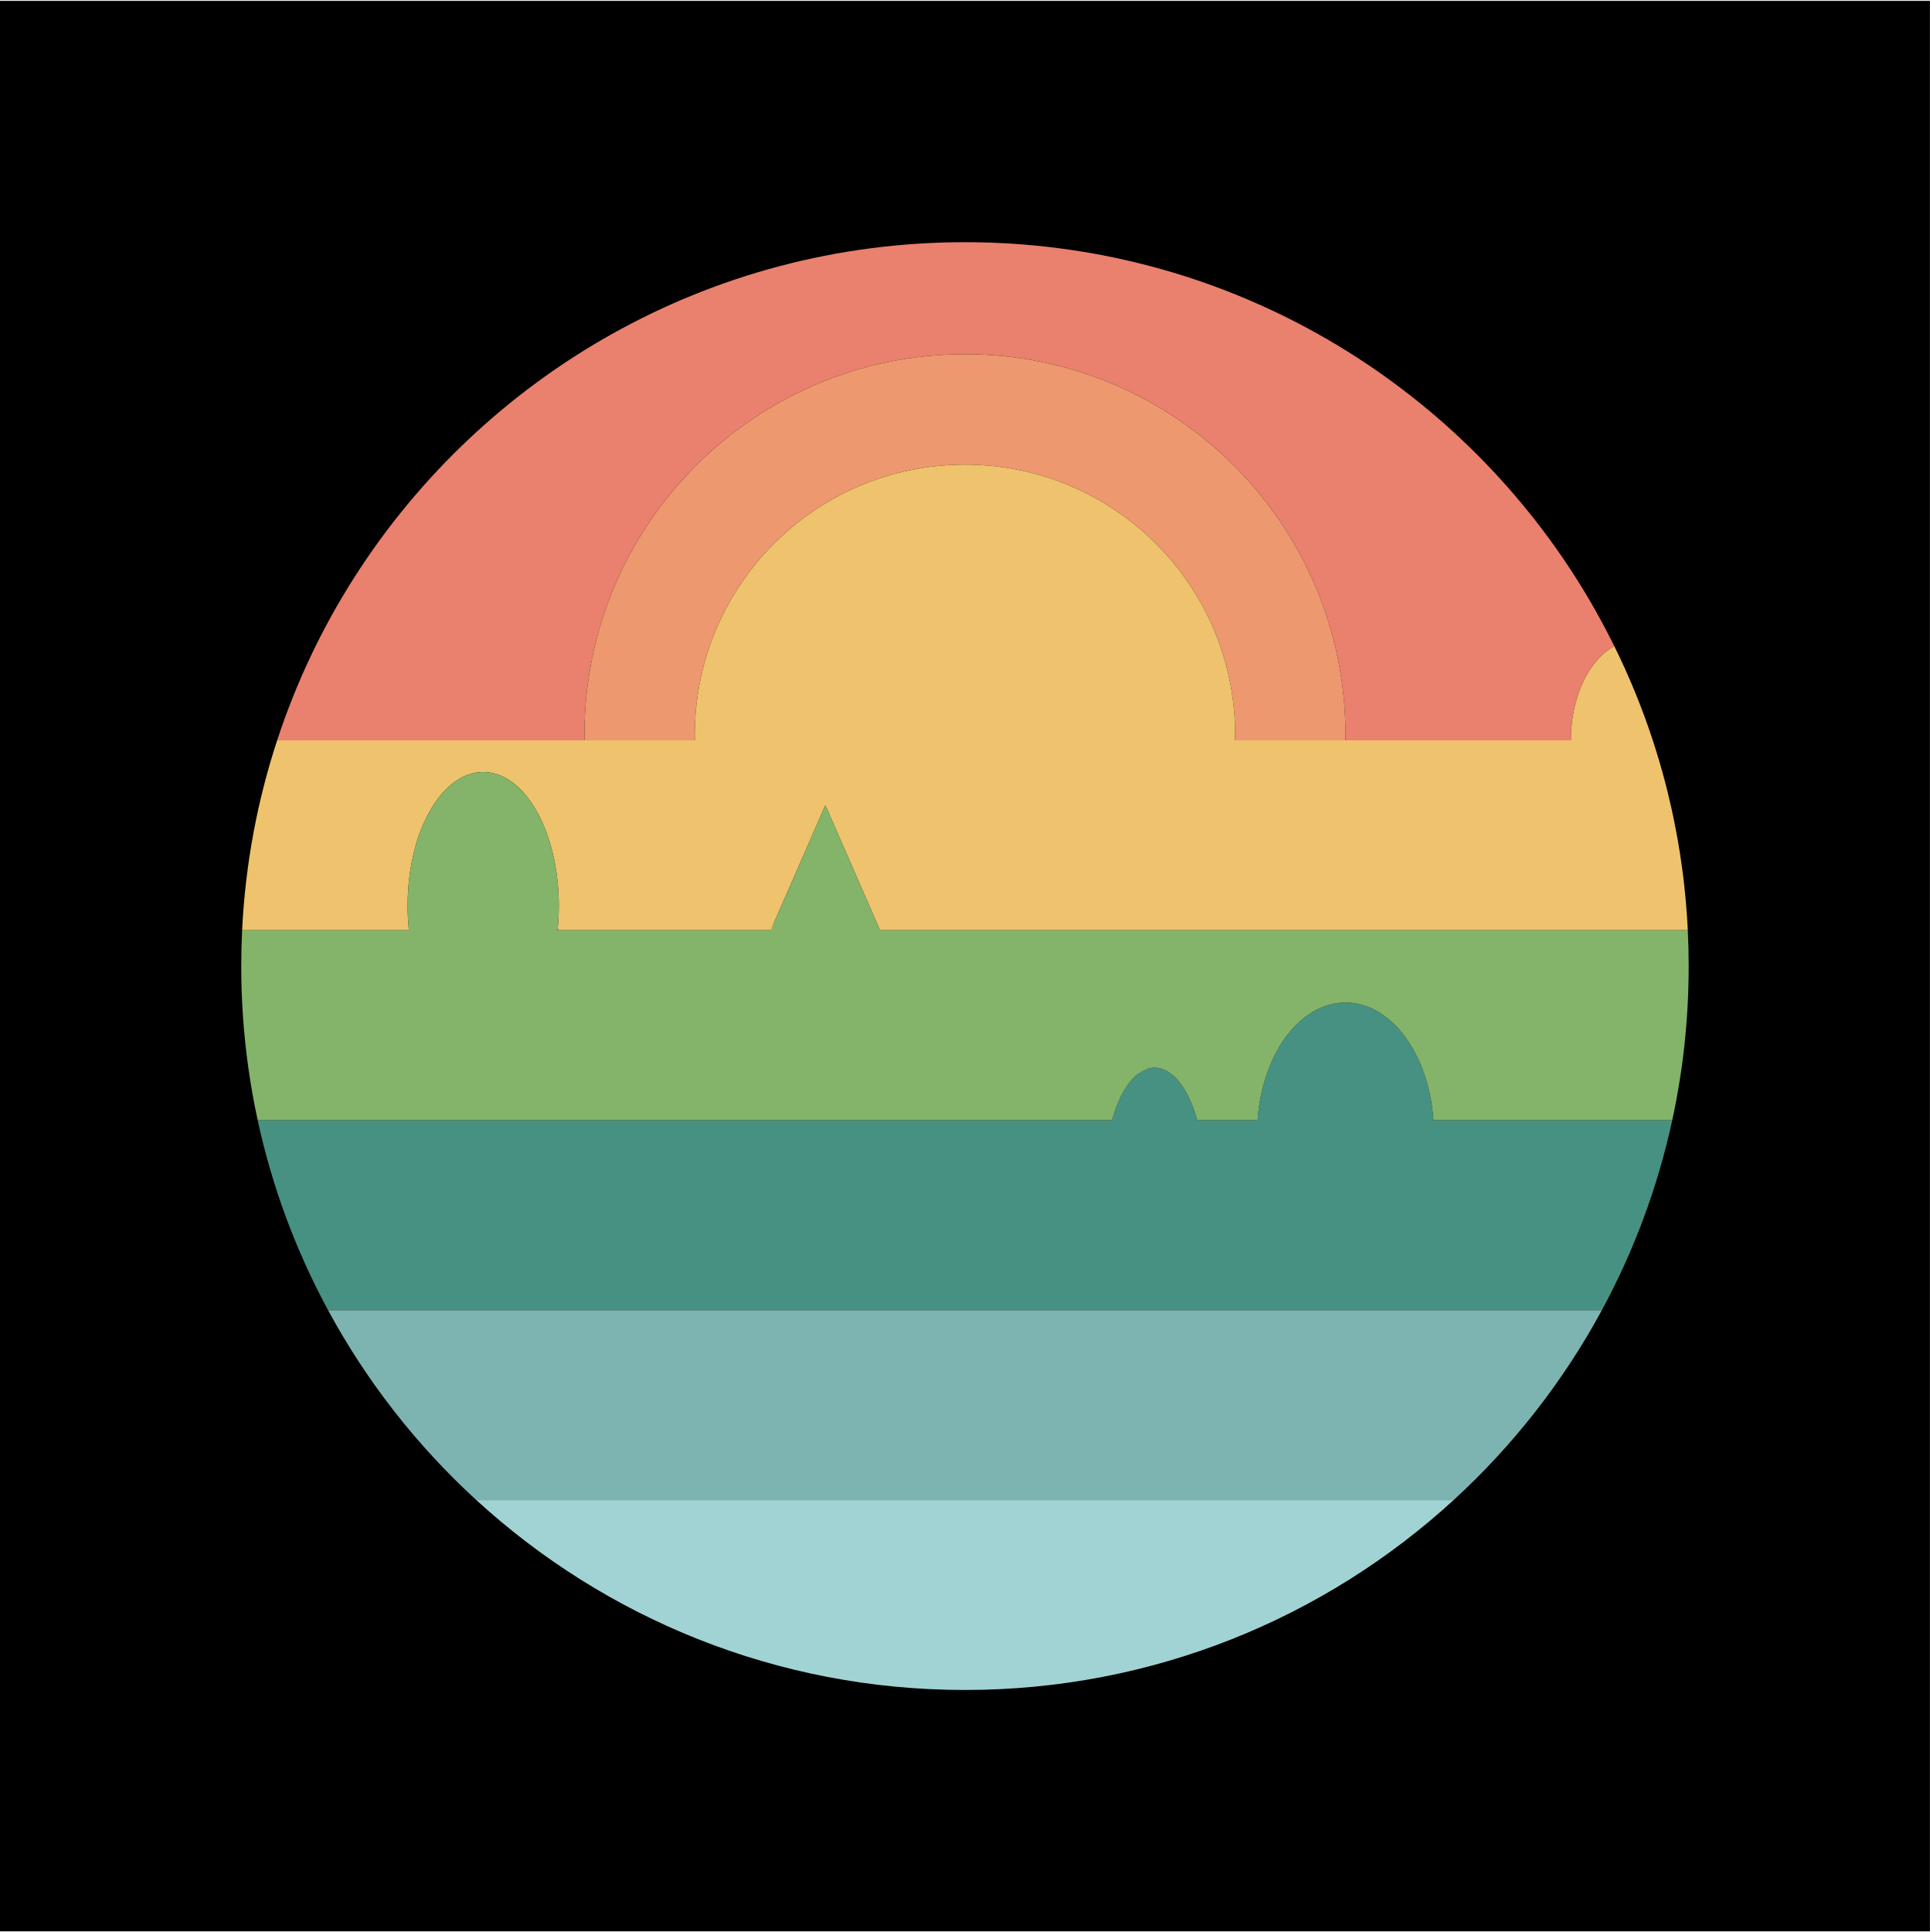
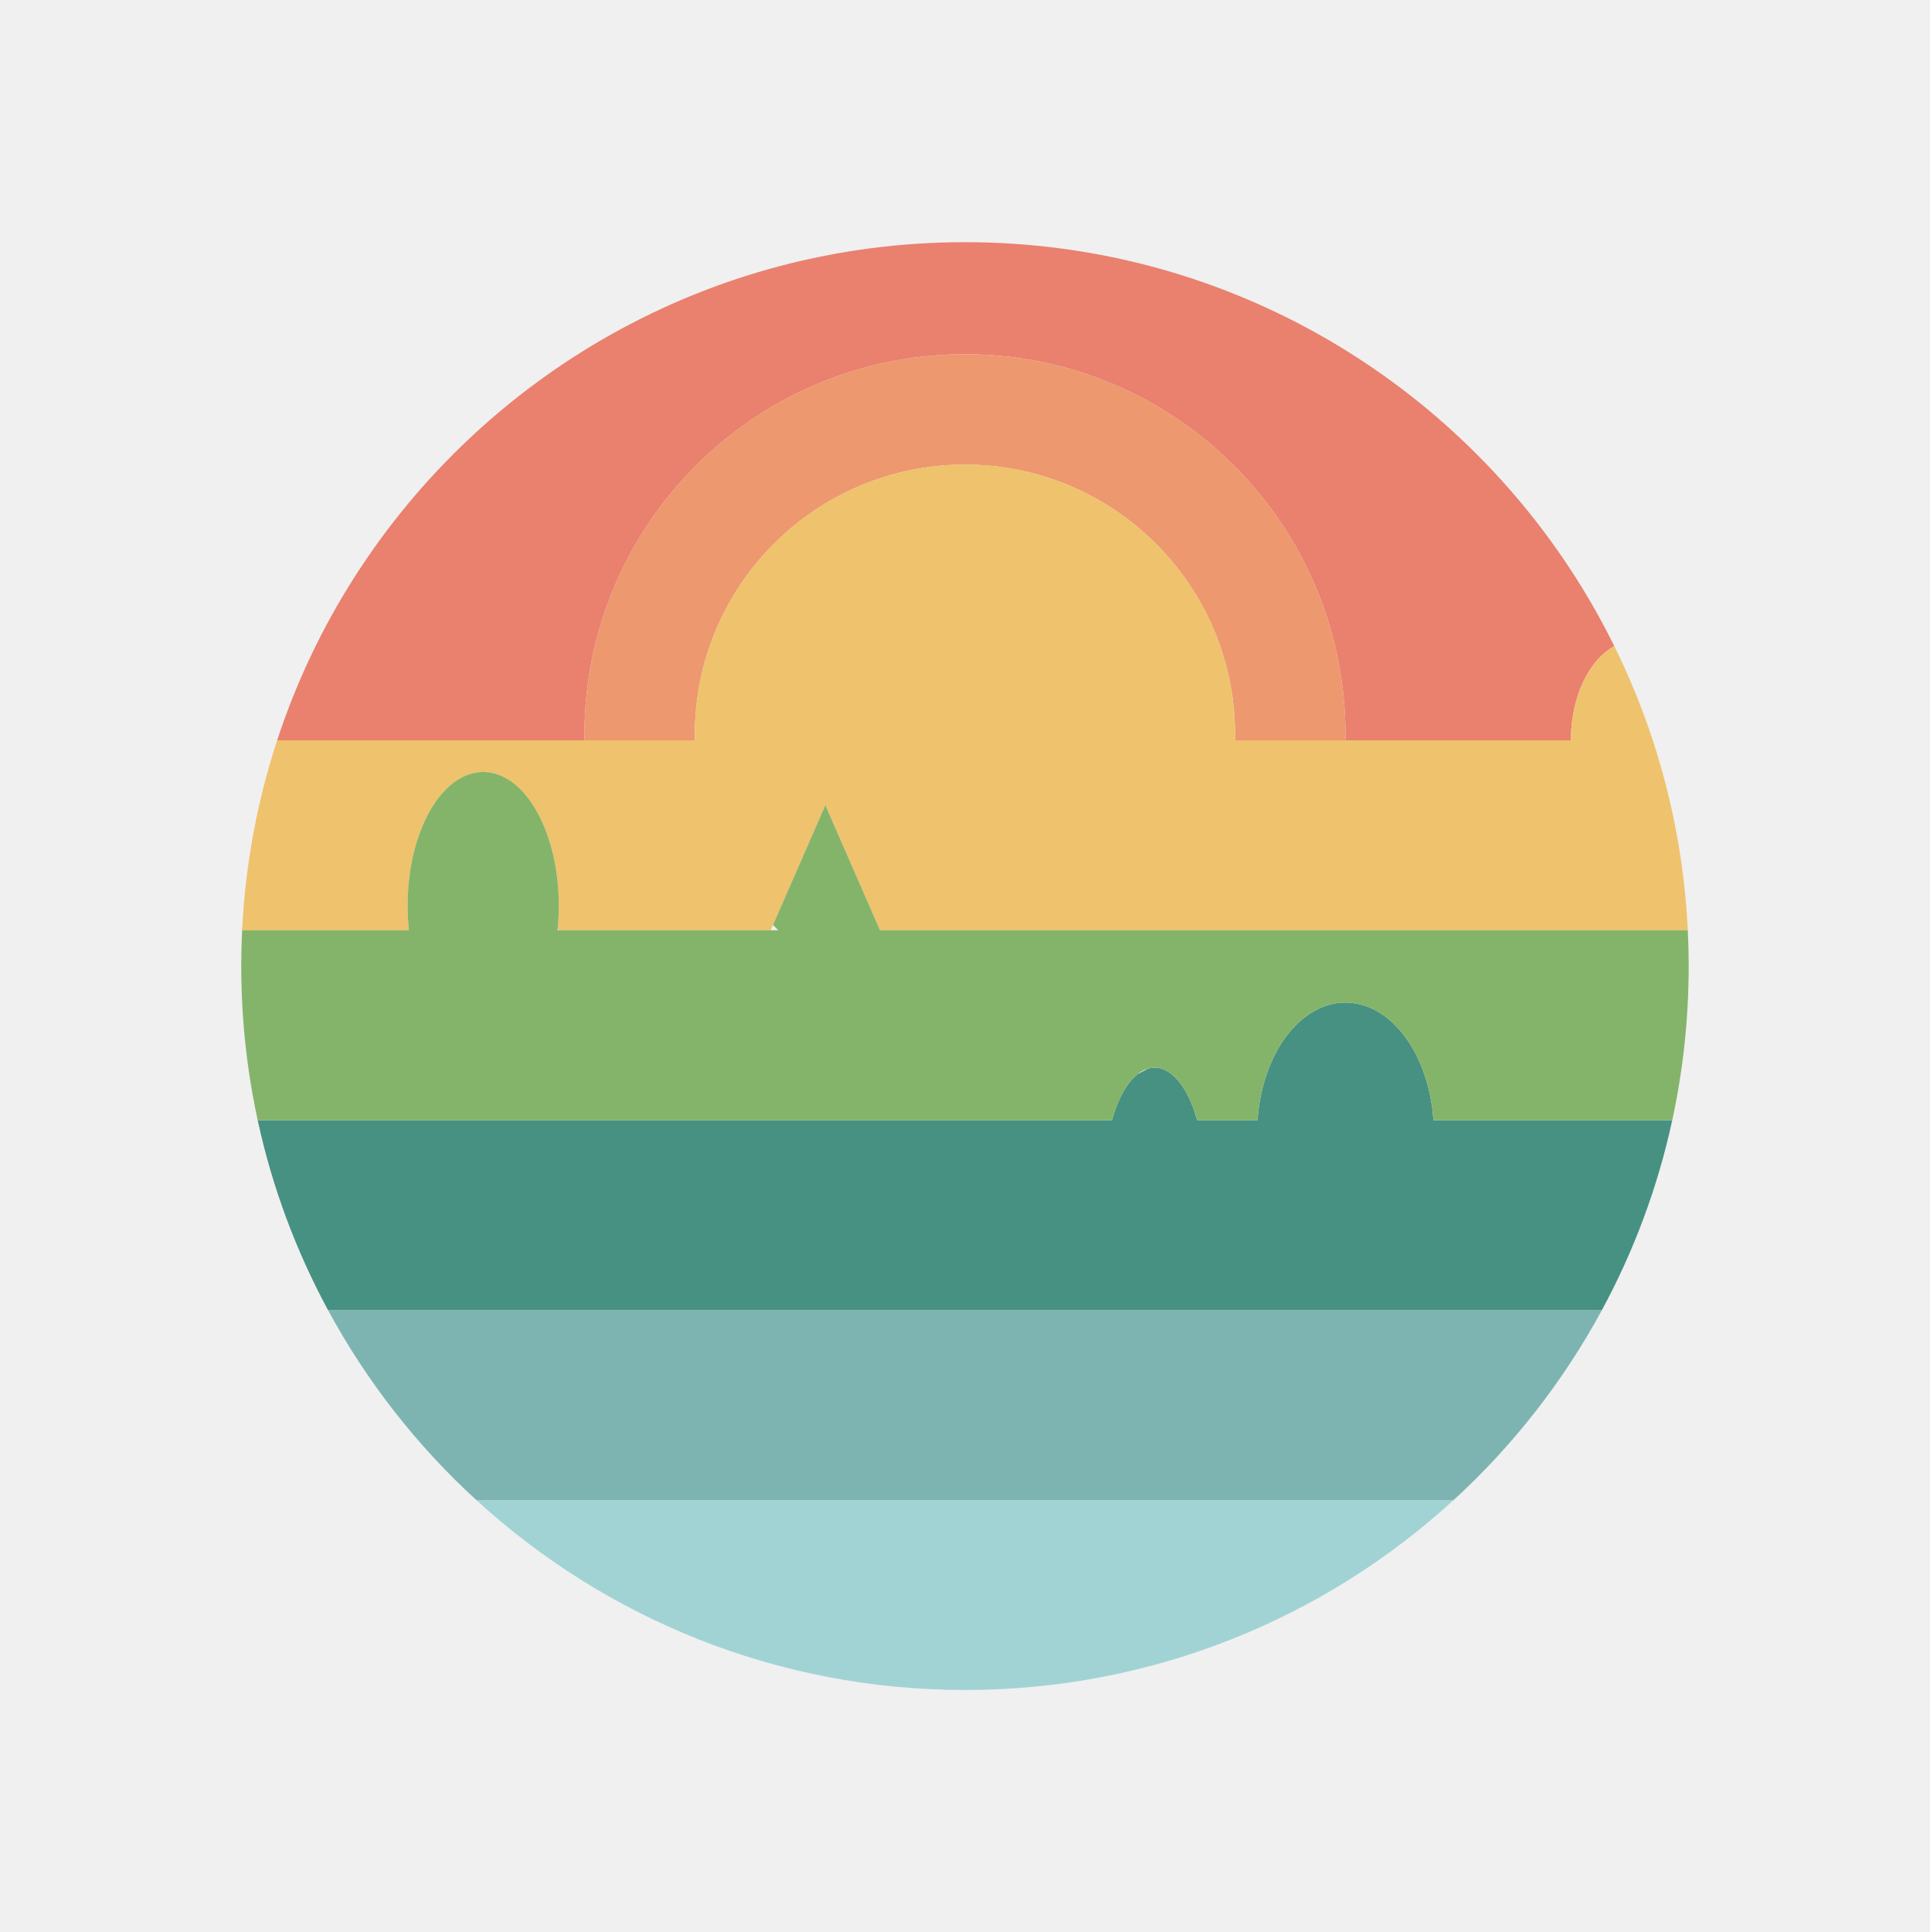
- <svg xmlns="http://www.w3.org/2000/svg" width="1200" height="1201" viewBox="0 0 1200 1201" fill="none">
-   <rect width="1200" height="1200" transform="translate(0 0.554688)" fill="black" />
-   <g clip-path="url(#clip0_336_861)">
-     <path d="M346.78 577.116C346.74 577.506 346.7 577.896 346.66 578.286H347.45L346.78 577.116ZM480.63 575.016L479.2 578.286H483.95C482.83 577.216 481.72 576.126 480.63 575.016ZM707.34 667.746C709.55 666.616 711.74 665.456 713.91 664.256C711.63 664.896 709.43 666.076 707.34 667.746Z" fill="#EA806E" />
-     <path d="M1003.74 401.645C989.6 409.335 979.08 428.665 977.09 452.105C976.86 454.745 976.75 457.445 976.75 460.175V460.215H836.58C836.6 459.085 836.61 457.945 836.61 456.815C836.61 326.125 730.67 220.185 599.99 220.185C469.31 220.185 363.37 326.125 363.37 456.815C363.37 457.945 363.37 459.085 363.4 460.215H172.33C184.17 424.085 200.46 389.975 220.57 358.525C300.5 233.465 440.57 150.555 600 150.555C759.43 150.555 899.44 233.435 979.39 358.465C984.13 365.885 988.67 373.465 992.97 381.175C996.48 387.435 999.84 393.785 1003.04 400.225C1003.28 400.695 1003.51 401.165 1003.74 401.645Z" fill="#EA806E" />
-     <path d="M836.61 456.814C836.61 457.944 836.61 459.084 836.58 460.214H767.95C767.97 459.084 767.98 457.954 767.98 456.814C767.98 364.034 692.77 288.814 599.99 288.814C507.21 288.814 432 364.034 432 456.814C432 457.954 432 459.084 432.03 460.214H363.4C363.38 459.084 363.37 457.944 363.37 456.814C363.37 326.124 469.31 220.184 599.99 220.184C730.67 220.184 836.61 326.124 836.61 456.814Z" fill="#ED986E" />
-     <path d="M480.63 575.016C481.72 576.126 482.83 577.216 483.95 578.286H479.2L480.63 575.016Z" fill="#ED986E" />
-     <path d="M713.91 664.254C711.74 665.454 709.55 666.614 707.34 667.744C709.43 666.074 711.63 664.894 713.91 664.254Z" fill="#ED986E" />
-     <path d="M903.84 932.484C823.78 1005.81 717.11 1050.55 600 1050.55C482.89 1050.55 376.22 1005.81 296.16 932.484H903.84Z" fill="#A1D3D4" />
-     <path d="M996.03 814.414C972.01 858.794 940.75 898.684 903.84 932.484H296.16C259.24 898.684 227.98 858.794 203.97 814.414H996.03Z" fill="#7DB4B1" />
-     <path d="M713.91 664.254C711.74 665.454 709.55 666.614 707.34 667.744C709.43 666.074 711.63 664.894 713.91 664.254Z" fill="#84B46A" />
-     <path d="M1049.45 578.286H547.18L513.19 500.526L480.63 575.016L479.2 578.286H347.45L346.78 577.116C347.22 572.536 347.45 567.826 347.45 563.026C347.45 517.126 326.41 479.916 300.45 479.916C297.4 479.916 294.41 480.436 291.52 481.426C269.84 488.796 253.45 522.526 253.45 563.026C253.45 568.236 253.72 573.346 254.24 578.286H150.55C152.54 537.246 160.04 497.646 172.33 460.216H432.03C432.01 459.086 432 457.956 432 456.816C432 364.036 507.21 288.816 599.99 288.816C692.77 288.816 767.98 364.036 767.98 456.816C767.98 457.956 767.97 459.086 767.95 460.216H976.75V460.176C976.75 457.446 976.86 454.746 977.09 452.106C979.08 428.666 989.6 409.336 1003.74 401.646C1013.03 420.456 1021.06 440.026 1027.67 460.216C1028.17 461.756 1028.67 463.286 1029.16 464.836C1029.5 465.916 1029.84 466.996 1030.17 468.086C1030.5 469.146 1030.82 470.216 1031.14 471.286C1031.45 472.306 1031.76 473.326 1032.05 474.356C1033.16 478.146 1034.22 481.956 1035.23 485.796C1035.68 487.526 1036.13 489.256 1036.56 490.996C1037.43 494.466 1038.26 497.956 1039.05 501.466C1039.44 503.216 1039.83 504.976 1040.2 506.736C1040.21 506.776 1040.22 506.816 1040.23 506.856C1040.49 508.116 1040.75 509.386 1041.01 510.646C1041.04 510.786 1041.06 510.916 1041.09 511.056C1041.71 514.096 1042.29 517.136 1042.84 520.196C1043.02 521.176 1043.2 522.166 1043.36 523.156C1043.52 524.146 1043.69 525.136 1043.85 526.136C1043.99 526.926 1044.12 527.716 1044.25 528.506C1044.44 529.676 1044.62 530.846 1044.8 532.016C1045.04 533.506 1045.26 535.006 1045.47 536.506C1045.68 537.956 1045.88 539.416 1046.07 540.876C1046.26 542.246 1046.43 543.616 1046.6 544.996C1046.68 545.666 1046.77 546.346 1046.85 547.016C1047.02 548.496 1047.19 549.986 1047.35 551.476C1047.35 551.506 1047.35 551.536 1047.35 551.566C1047.53 553.206 1047.7 554.846 1047.86 556.496C1047.88 556.776 1047.91 557.066 1047.94 557.346C1048.09 558.836 1048.22 560.336 1048.34 561.836C1048.34 561.976 1048.37 562.126 1048.38 562.266C1048.53 564.006 1048.67 565.746 1048.79 567.486C1048.88 568.736 1048.96 569.986 1049.04 571.236C1049.1 572.066 1049.15 572.896 1049.2 573.736C1049.29 575.256 1049.37 576.766 1049.44 578.286H1049.45Z" fill="#EFC26D" />
-     <path d="M483.95 578.286H479.2L480.63 575.016C481.72 576.126 482.83 577.216 483.95 578.286Z" fill="#EFC26D" />
-     <path d="M1039.78 696.347C1030.72 738.167 1015.84 777.817 996.03 814.417H203.97C184.16 777.817 169.28 738.167 160.22 696.347H691.41C695.03 683.247 700.64 673.047 707.33 667.747C709.54 666.617 711.73 665.457 713.9 664.257C713.92 664.247 713.94 664.247 713.96 664.237C715.24 663.877 716.56 663.697 717.89 663.697C729.14 663.697 738.98 676.787 744.38 696.347H781.93C784.74 655.277 808.14 623.227 836.6 623.227C865.06 623.227 888.47 655.277 891.28 696.347H1039.77H1039.78Z" fill="#479182" />
-     <path d="M713.91 664.254C711.74 665.454 709.55 666.614 707.34 667.744C709.43 666.074 711.63 664.894 713.91 664.254Z" fill="#479182" />
-     <path d="M1050 600.554C1050 633.424 1046.47 665.474 1039.78 696.344H891.29C888.48 655.274 865.07 623.224 836.61 623.224C808.15 623.224 784.75 655.274 781.94 696.344H744.39C738.99 676.784 729.15 663.694 717.9 663.694C716.57 663.694 715.25 663.874 713.97 664.234C713.95 664.234 713.93 664.234 713.91 664.254C711.63 664.894 709.43 666.074 707.34 667.744C700.65 673.044 695.04 683.244 691.42 696.344H160.22C157.89 685.594 155.94 674.714 154.4 663.694C151.5 643.064 150 621.984 150 600.554C150 593.084 150.18 585.664 150.55 578.284H254.24C253.72 573.344 253.45 568.234 253.45 563.024C253.45 522.524 269.84 488.794 291.52 481.424C294.41 480.434 297.4 479.914 300.45 479.914C326.41 479.914 347.45 517.124 347.45 563.024C347.45 567.824 347.22 572.534 346.78 577.114C346.74 577.504 346.7 577.894 346.66 578.284H483.95C482.83 577.214 481.72 576.124 480.63 575.014L513.19 500.524L547.18 578.284H1049.45C1049.82 585.664 1050 593.084 1050 600.554Z" fill="#84B46A" />
-     <path d="M483.95 578.286H479.2L480.63 575.016C481.72 576.126 482.83 577.216 483.95 578.286Z" fill="#84B46A" />
-   </g>
-   <defs>
-     <clipPath id="clip0_336_861">
-       <rect width="900" height="900" fill="white" transform="translate(150 150.555)" />
-     </clipPath>
-   </defs>
+ <svg xmlns="http://www.w3.org/2000/svg" id="Layer_1" baseProfile="tiny" version="1.2" viewBox="0 0 1200 1201">
+   <path d="M220.57,358.52c-20.11,31.45-36.4,65.56-48.24,101.69h191.07c-.03-1.13-.03-2.27-.03-3.4,0-130.69,105.94-236.63,236.62-236.63s236.62,105.94,236.62,236.63c0,1.13-.01,2.27-.03,3.4h140.17v-.04c0-2.73.11-5.43.34-8.07,1.99-23.44,12.51-42.77,26.65-50.46-.23-.48-.46-.95-.7-1.42-3.2-6.44-6.56-12.79-10.07-19.05-4.3-7.71-8.84-15.29-13.58-22.71-79.95-125.03-219.96-207.91-379.39-207.91s-299.5,82.91-379.43,207.97Z" fill="#ea806e" />
+   <path d="M599.99,220.18c-130.68,0-236.62,105.94-236.62,236.63,0,1.13.01,2.27.03,3.4h68.63c-.03-1.13-.03-2.26-.03-3.4,0-92.78,75.21-168,167.99-168s167.99,75.22,167.99,168c0,1.14-.01,2.27-.03,3.4h68.63c.03-1.13.03-2.27.03-3.4,0-130.69-105.94-236.63-236.62-236.63Z" fill="#ed986e" />
+   <path d="M600,1050.55c117.11,0,223.78-44.74,303.84-118.07H296.16c80.06,73.33,186.73,118.07,303.84,118.07Z" fill="#a1d3d4" />
+   <path d="M296.16,932.48h607.68c36.91-33.8,68.17-73.69,92.19-118.07H203.97c24.01,44.38,55.27,84.27,92.19,118.07Z" fill="#7db4b1" />
+   <path d="M1049.04,571.24c-.08-1.25-.16-2.5-.25-3.75-.12-1.74-.26-3.48-.41-5.22-.01-.14-.04-.29-.04-.43-.12-1.5-.25-3-.4-4.49-.03-.28-.06-.57-.08-.85-.16-1.65-.33-3.29-.51-4.93v-.09c-.16-1.49-.33-2.98-.5-4.46-.08-.67-.17-1.35-.25-2.02-.17-1.38-.34-2.75-.53-4.12-.19-1.46-.39-2.92-.6-4.37-.21-1.5-.43-3-.67-4.49-.18-1.17-.36-2.34-.55-3.51-.13-.79-.26-1.58-.4-2.37-.16-1-.33-1.99-.49-2.98s-.34-1.98-.52-2.96c-.55-3.06-1.13-6.1-1.75-9.14-.03-.14-.05-.27-.08-.41-.26-1.26-.52-2.53-.78-3.79-.01-.04-.02-.08-.03-.12-.37-1.76-.76-3.52-1.15-5.27-.79-3.51-1.62-7-2.49-10.47-.43-1.74-.88-3.47-1.33-5.2-1.01-3.84-2.07-7.65-3.18-11.44-.29-1.03-.6-2.05-.91-3.07-.32-1.07-.64-2.14-.97-3.2-.33-1.09-.67-2.17-1.01-3.25-.49-1.55-.99-3.08-1.49-4.62-6.61-20.19-14.64-39.76-23.93-58.57-14.14,7.69-24.66,27.02-26.65,50.46-.23,2.64-.34,5.34-.34,8.07v.04h-208.8c.02-1.13.03-2.26.03-3.4,0-92.78-75.21-168-167.99-168s-167.99,75.22-167.99,168c0,1.14.01,2.27.03,3.4H172.33c-12.29,37.43-19.79,77.03-21.78,118.07h103.69c-.52-4.94-.79-10.05-.79-15.26,0-40.5,16.39-74.23,38.07-81.6,2.89-.99,5.88-1.51,8.93-1.51,25.96,0,47,37.21,47,83.11,0,4.8-.23,9.51-.67,14.09l.67,1.17h131.75l1.43-3.27,32.56-74.49,33.99,77.76h502.26c-.07-1.52-.15-3.03-.24-4.55-.05-.84-.1-1.67-.16-2.5Z" fill="#efc26d" />
+   <path d="M891.28,696.35c-2.81-41.07-26.22-73.12-54.68-73.12s-51.86,32.05-54.67,73.12h-37.55c-5.4-19.56-15.24-32.65-26.49-32.65-1.33,0-2.65.18-3.93.54-.02.01-.04.01-.06.02-2.17,1.2-4.36,2.36-6.57,3.49-6.69,5.3-12.3,15.5-15.92,28.6H160.22c9.06,41.82,23.94,81.47,43.75,118.07h792.06c19.81-36.6,34.69-76.25,43.75-118.07h-148.5Z" fill="#479182" />
+   <path d="M547.18,578.28l-33.99-77.76-32.56,74.49c1.09,1.11,2.2,2.2,3.32,3.27h-137.29c.04-.39.08-.78.12-1.17.44-4.58.67-9.29.67-14.09,0-45.9-21.04-83.11-47-83.11-3.05,0-6.04.52-8.93,1.51-21.68,7.37-38.07,41.1-38.07,81.6,0,5.21.27,10.32.79,15.26h-103.69c-.37,7.38-.55,14.8-.55,22.27,0,21.43,1.5,42.51,4.4,63.14,1.54,11.02,3.49,21.9,5.82,32.65h531.2c3.62-13.1,9.23-23.3,15.92-28.6,2.09-1.67,4.29-2.85,6.57-3.49.02-.02.04-.02.06-.02,1.28-.36,2.6-.54,3.93-.54,11.25,0,21.09,13.09,26.49,32.65h37.55c2.81-41.07,26.21-73.12,54.67-73.12s51.87,32.05,54.68,73.12h148.49c6.69-30.87,10.22-62.92,10.22-95.79,0-7.47-.18-14.89-.55-22.27h-502.27Z" fill="#84b46a" />
</svg>
